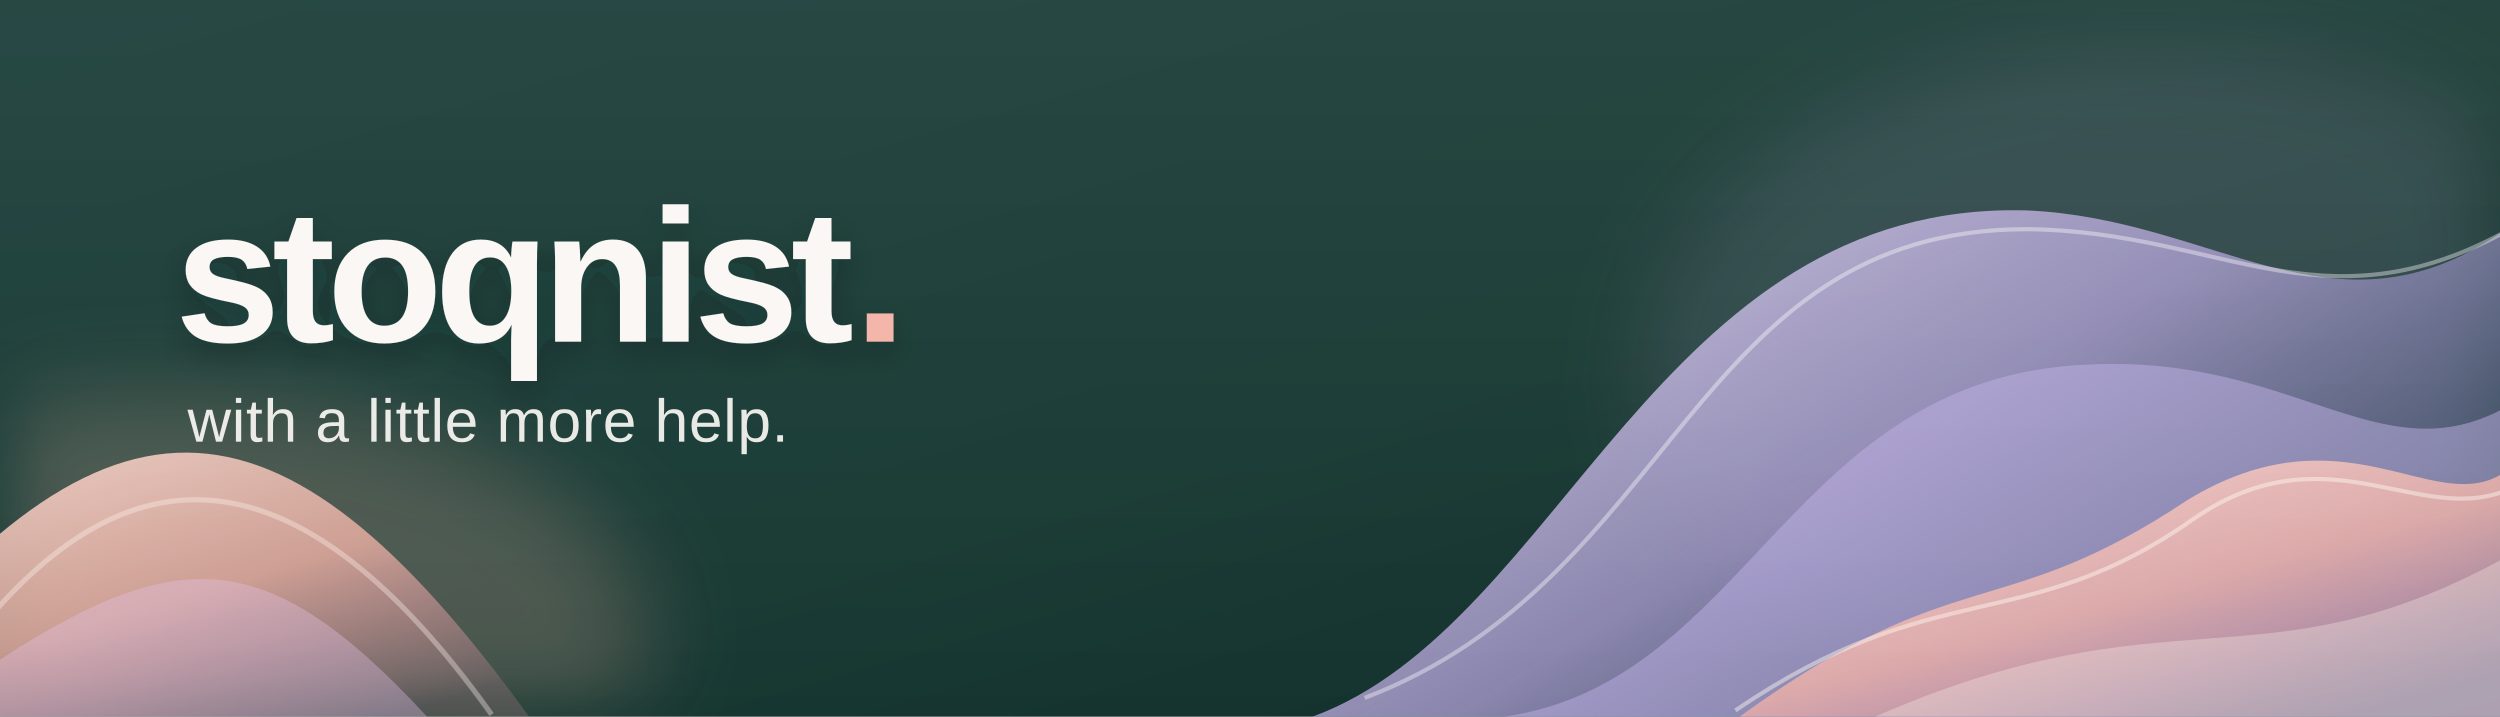
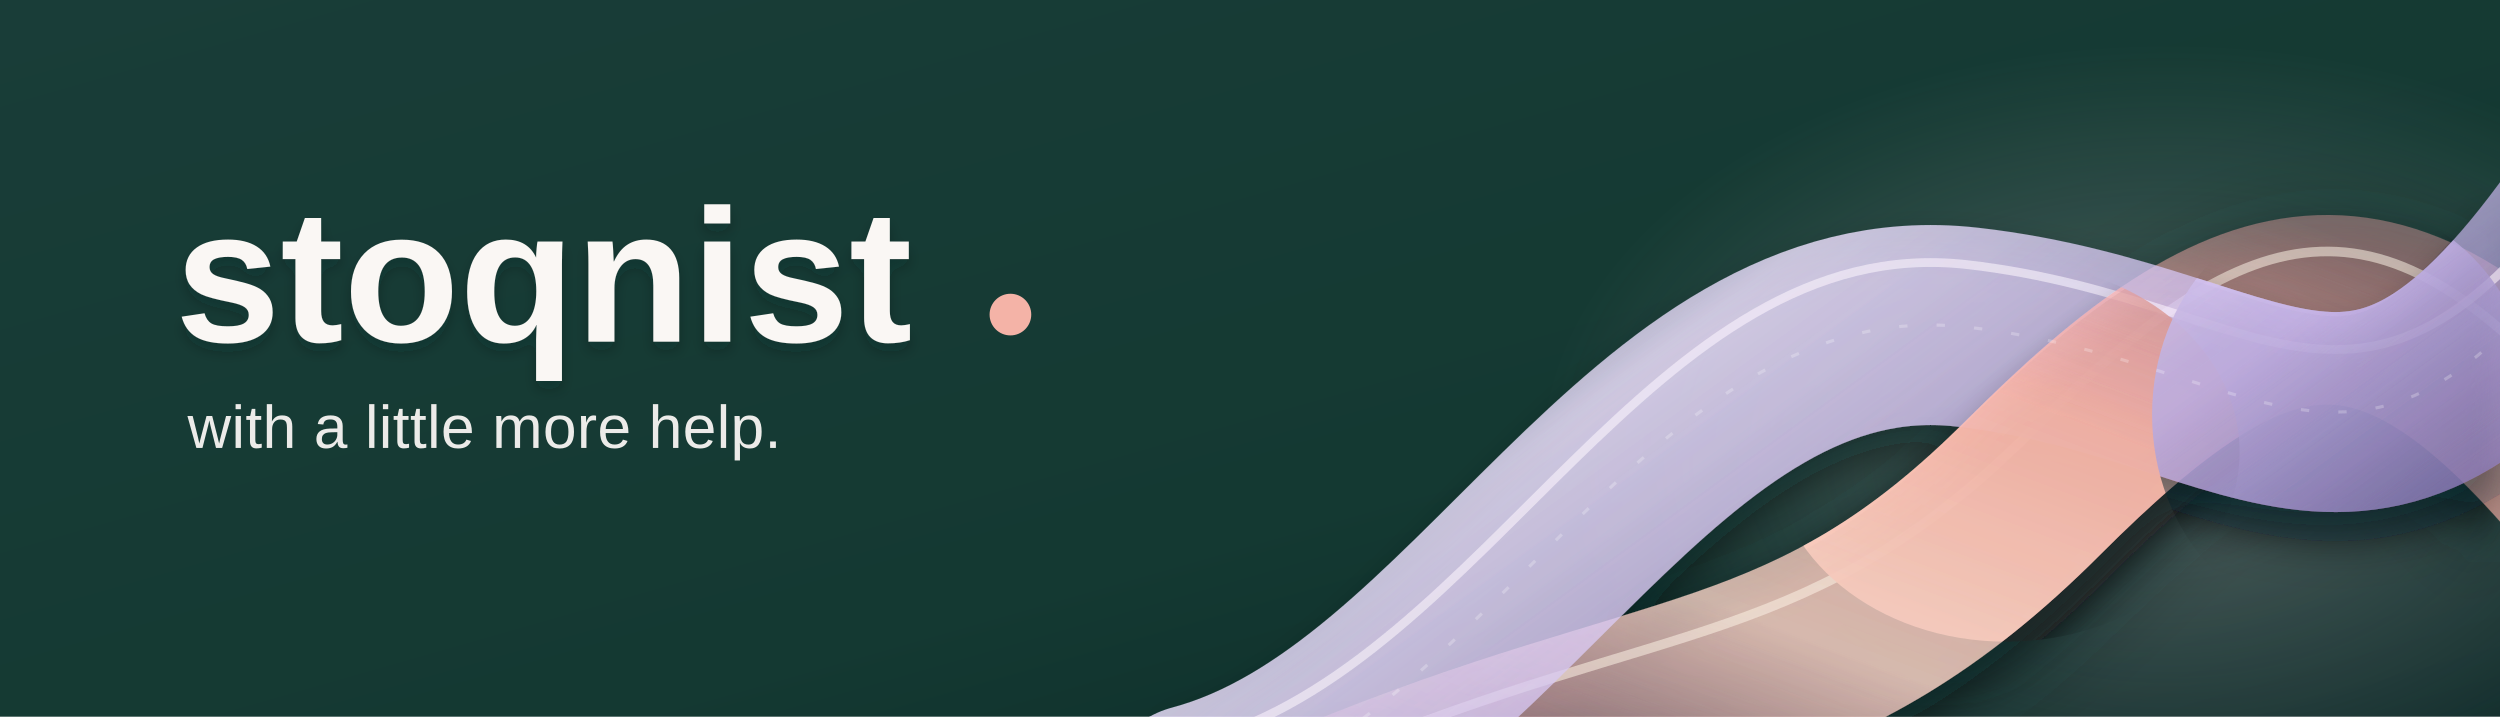
<svg xmlns="http://www.w3.org/2000/svg" viewBox="0 0 1200 344" role="img" aria-labelledby="title desc">
  <defs>
    <linearGradient id="ground" x1="0" y1="0" x2="1" y2="1">
      <stop stop-color="#193d38" />
-       <stop offset=".56" stop-color="#183933" />
-       <stop offset="1" stop-color="#102b29" />
+       <stop offset=".62" stop-color="#143932" />
+       <stop offset="1" stop-color="#092725" />
    </linearGradient>
-     <linearGradient id="lav" x1="0" y1="0" x2="1" y2=".7">
-       <stop stop-color="#e1d9f2" stop-opacity=".94" />
-       <stop offset=".55" stop-color="#b6a4dc" stop-opacity=".73" />
-       <stop offset="1" stop-color="#8c83ce" stop-opacity=".15" />
+     <linearGradient id="lavender" x1="0" y1="0" x2="1" y2=".6">
+       <stop stop-color="#b4a6dd" stop-opacity=".36" />
+       <stop offset=".36" stop-color="#eee2ff" stop-opacity=".94" />
+       <stop offset=".67" stop-color="#c9b7ec" stop-opacity=".83" />
+       <stop offset="1" stop-color="#786ab5" stop-opacity=".36" />
    </linearGradient>
-     <linearGradient id="peach" x1="0" y1="0" x2=".8" y2="1">
-       <stop stop-color="#ffe1d7" stop-opacity=".92" />
-       <stop offset=".58" stop-color="#f4b3a7" stop-opacity=".77" />
-       <stop offset="1" stop-color="#e594ab" stop-opacity=".2" />
+     <linearGradient id="peach" x1="0" y1="1" x2=".95" y2="0">
+       <stop stop-color="#cf84a0" stop-opacity=".4" />
+       <stop offset=".37" stop-color="#ffd8cb" stop-opacity=".92" />
+       <stop offset=".7" stop-color="#ffb9aa" stop-opacity=".87" />
+       <stop offset="1" stop-color="#f5a3a6" stop-opacity=".47" />
    </linearGradient>
-     <linearGradient id="mist" x1="0" y1="0" x2="0" y2="1">
-       <stop stop-color="#ffffff" stop-opacity=".19" />
-       <stop offset="1" stop-color="#ffffff" stop-opacity="0" />
+     <linearGradient id="sheen" x1="0" y1="0" x2="1" y2="1">
+       <stop stop-color="#fff" stop-opacity=".7" />
+       <stop offset=".5" stop-color="#fff" stop-opacity=".15" />
+       <stop offset="1" stop-color="#fff" stop-opacity=".5" />
    </linearGradient>
-     <filter id="glow" x="-30%" y="-70%" width="160%" height="240%">
-       <feGaussianBlur stdDeviation="22" />
+     <radialGradient id="halo">
+       <stop stop-color="#f9dae4" stop-opacity=".27" />
+       <stop offset="1" stop-color="#f9dae4" stop-opacity="0" />
+     </radialGradient>
+     <filter id="blur" x="-40%" y="-40%" width="180%" height="180%">
+       <feGaussianBlur stdDeviation="16" />
    </filter>
-     <filter id="shadow" x="-30%" y="-60%" width="160%" height="220%">
-       <feDropShadow dx="0" dy="6" stdDeviation="8" flood-color="#091e1d" flood-opacity=".3" />
+     <filter id="ribbonShadow" x="-40%" y="-60%" width="180%" height="220%">
+       <feDropShadow dx="1" dy="11" stdDeviation="9" flood-color="#051916" flood-opacity=".62" />
    </filter>
+     <filter id="wordShadow" x="-20%" y="-55%" width="140%" height="200%">
+       <feDropShadow dx="0" dy="4" stdDeviation="3" flood-color="#001c19" flood-opacity=".25" />
+     </filter>
+     <clipPath id="peachFront">
+       <ellipse cx="963" cy="217" rx="112" ry="91" />
+     </clipPath>
+     <clipPath id="lavenderFront">
+       <ellipse cx="1125" cy="199" rx="92" ry="102" />
+     </clipPath>
  </defs>
  <rect width="1200" height="344" fill="url(#ground)" />
-   <ellipse cx="1030" cy="180" rx="240" ry="160" fill="#d9bbef" opacity=".12" filter="url(#glow)" />
-   <ellipse cx="80" cy="305" rx="230" ry="115" fill="#ffc3ac" opacity=".22" filter="url(#glow)" />
-   <path d="M630 344 C750 300 795 96 973 101 C1064 105 1120 166 1200 112 L1200 344Z" fill="url(#lav)" />
-   <path d="M722 344 C840 327 859 181 1002 175 C1100 170 1141 227 1200 197 L1200 344Z" fill="#c0b2e6" opacity=".49" />
-   <path d="M835 344 C940 268 960 300 1050 240 C1124 195 1167 247 1200 228 L1200 344Z" fill="url(#peach)" />
-   <path d="M900 344 C1042 282 1085 331 1200 269 L1200 344Z" fill="#fff5e9" opacity=".31" />
-   <path d="M-80 344 C49 174 132 176 254 344Z" fill="url(#peach)" />
-   <path d="M-40 344 C75 262 118 250 205 344Z" fill="#e5c2eb" opacity=".35" />
-   <path d="M655 335 C805 278 812 110 973 110 C1070 111 1118 164 1215 104" fill="none" stroke="#fff" stroke-opacity=".38" stroke-width="2" />
-   <path d="M833 341 C930 275 972 306 1053 249 C1120 203 1165 258 1210 232" fill="none" stroke="#fff8f0" stroke-opacity=".45" stroke-width="2" />
-   <path d="M-35 337 C49 207 138 206 236 343" stroke="#fff5ee" stroke-opacity=".36" stroke-width="2.5" fill="none" />
-   <g filter="url(#shadow)">
-     <text x="84" y="164" font-family="'Arial Rounded MT Bold','Nunito','Trebuchet MS',Arial,sans-serif" font-size="91" font-weight="800" letter-spacing="-4" fill="#FAF7F4">stoqnist<tspan fill="#f4b3a7">.</tspan>
-     </text>
+   <ellipse cx="1040" cy="220" rx="300" ry="200" fill="url(#halo)" />
+   <path d="M641 391 C802 324 870 340 976 234 S1146 111 1250 239" fill="none" stroke="#041e1b" stroke-width="113" opacity=".33" transform="translate(3 12)" filter="url(#blur)" />
+   <g filter="url(#ribbonShadow)">
+     <path d="M641 391 C802 324 870 340 976 234 S1146 111 1250 239" fill="none" stroke="url(#peach)" stroke-width="91" stroke-linecap="round" opacity=".83" />
+     <path d="M641 391 C802 324 870 340 976 234 S1146 111 1250 239" fill="none" stroke="#fff4e7" stroke-width="4.6" stroke-opacity=".52" transform="translate(0 -28)" />
+     <path d="M575 386 C714 349 793 140 944 157 S1138 272 1260 85" fill="none" stroke="url(#lavender)" stroke-width="96" stroke-linecap="round" opacity=".86" />
+     <path d="M575 386 C714 349 793 140 944 157 S1138 272 1260 85" fill="none" stroke="#fdf7ff" stroke-width="4.2" stroke-opacity=".56" transform="translate(0 -30)" />
  </g>
-   <text x="90" y="212" font-family="'Trebuchet MS',Arial,sans-serif" font-size="29" font-weight="400" letter-spacing=".35" fill="#FAF7F4" opacity=".92">with a little more help.</text>
-   <path d="M0 0H1200V344H0Z" fill="url(#mist)" opacity=".33" />
+   <g clip-path="url(#peachFront)" filter="url(#ribbonShadow)">
+     <path d="M641 391 C802 324 870 340 976 234 S1146 111 1250 239" fill="none" stroke="#331d29" stroke-width="101" opacity=".17" transform="translate(0 8)" />
+     <path d="M641 391 C802 324 870 340 976 234 S1146 111 1250 239" fill="none" stroke="url(#peach)" stroke-width="91" stroke-linecap="round" opacity=".96" />
+   </g>
+   <g clip-path="url(#lavenderFront)" filter="url(#ribbonShadow)">
+     <path d="M575 386 C714 349 793 140 944 157 S1138 272 1260 85" fill="none" stroke="#202137" stroke-width="108" opacity=".14" transform="translate(0 8)" />
+     <path d="M575 386 C714 349 793 140 944 157 S1138 272 1260 85" fill="none" stroke="url(#lavender)" stroke-width="96" stroke-linecap="round" opacity=".96" />
+   </g>
+   <path d="M575 386 C714 349 793 140 944 157 S1138 272 1260 85" fill="none" stroke="#fff" stroke-width="1.5" stroke-opacity=".24" stroke-dasharray="4 14" />
+   <g filter="url(#wordShadow)">
+     <text x="84" y="164" font-family="'Arial Rounded MT Bold','Trebuchet MS',Arial,sans-serif" font-weight="800" font-size="91" textLength="375" lengthAdjust="spacingAndGlyphs" fill="#FAF7F4">stoqnist</text>
+   </g>
+   <circle cx="485" cy="151" r="10" fill="#f4b3a7" />
+   <text x="90" y="215" font-family="'Trebuchet MS',Arial,sans-serif" font-size="29" fill="#FAF7F4" letter-spacing=".2" opacity=".94">with a little more help.</text>
</svg>
